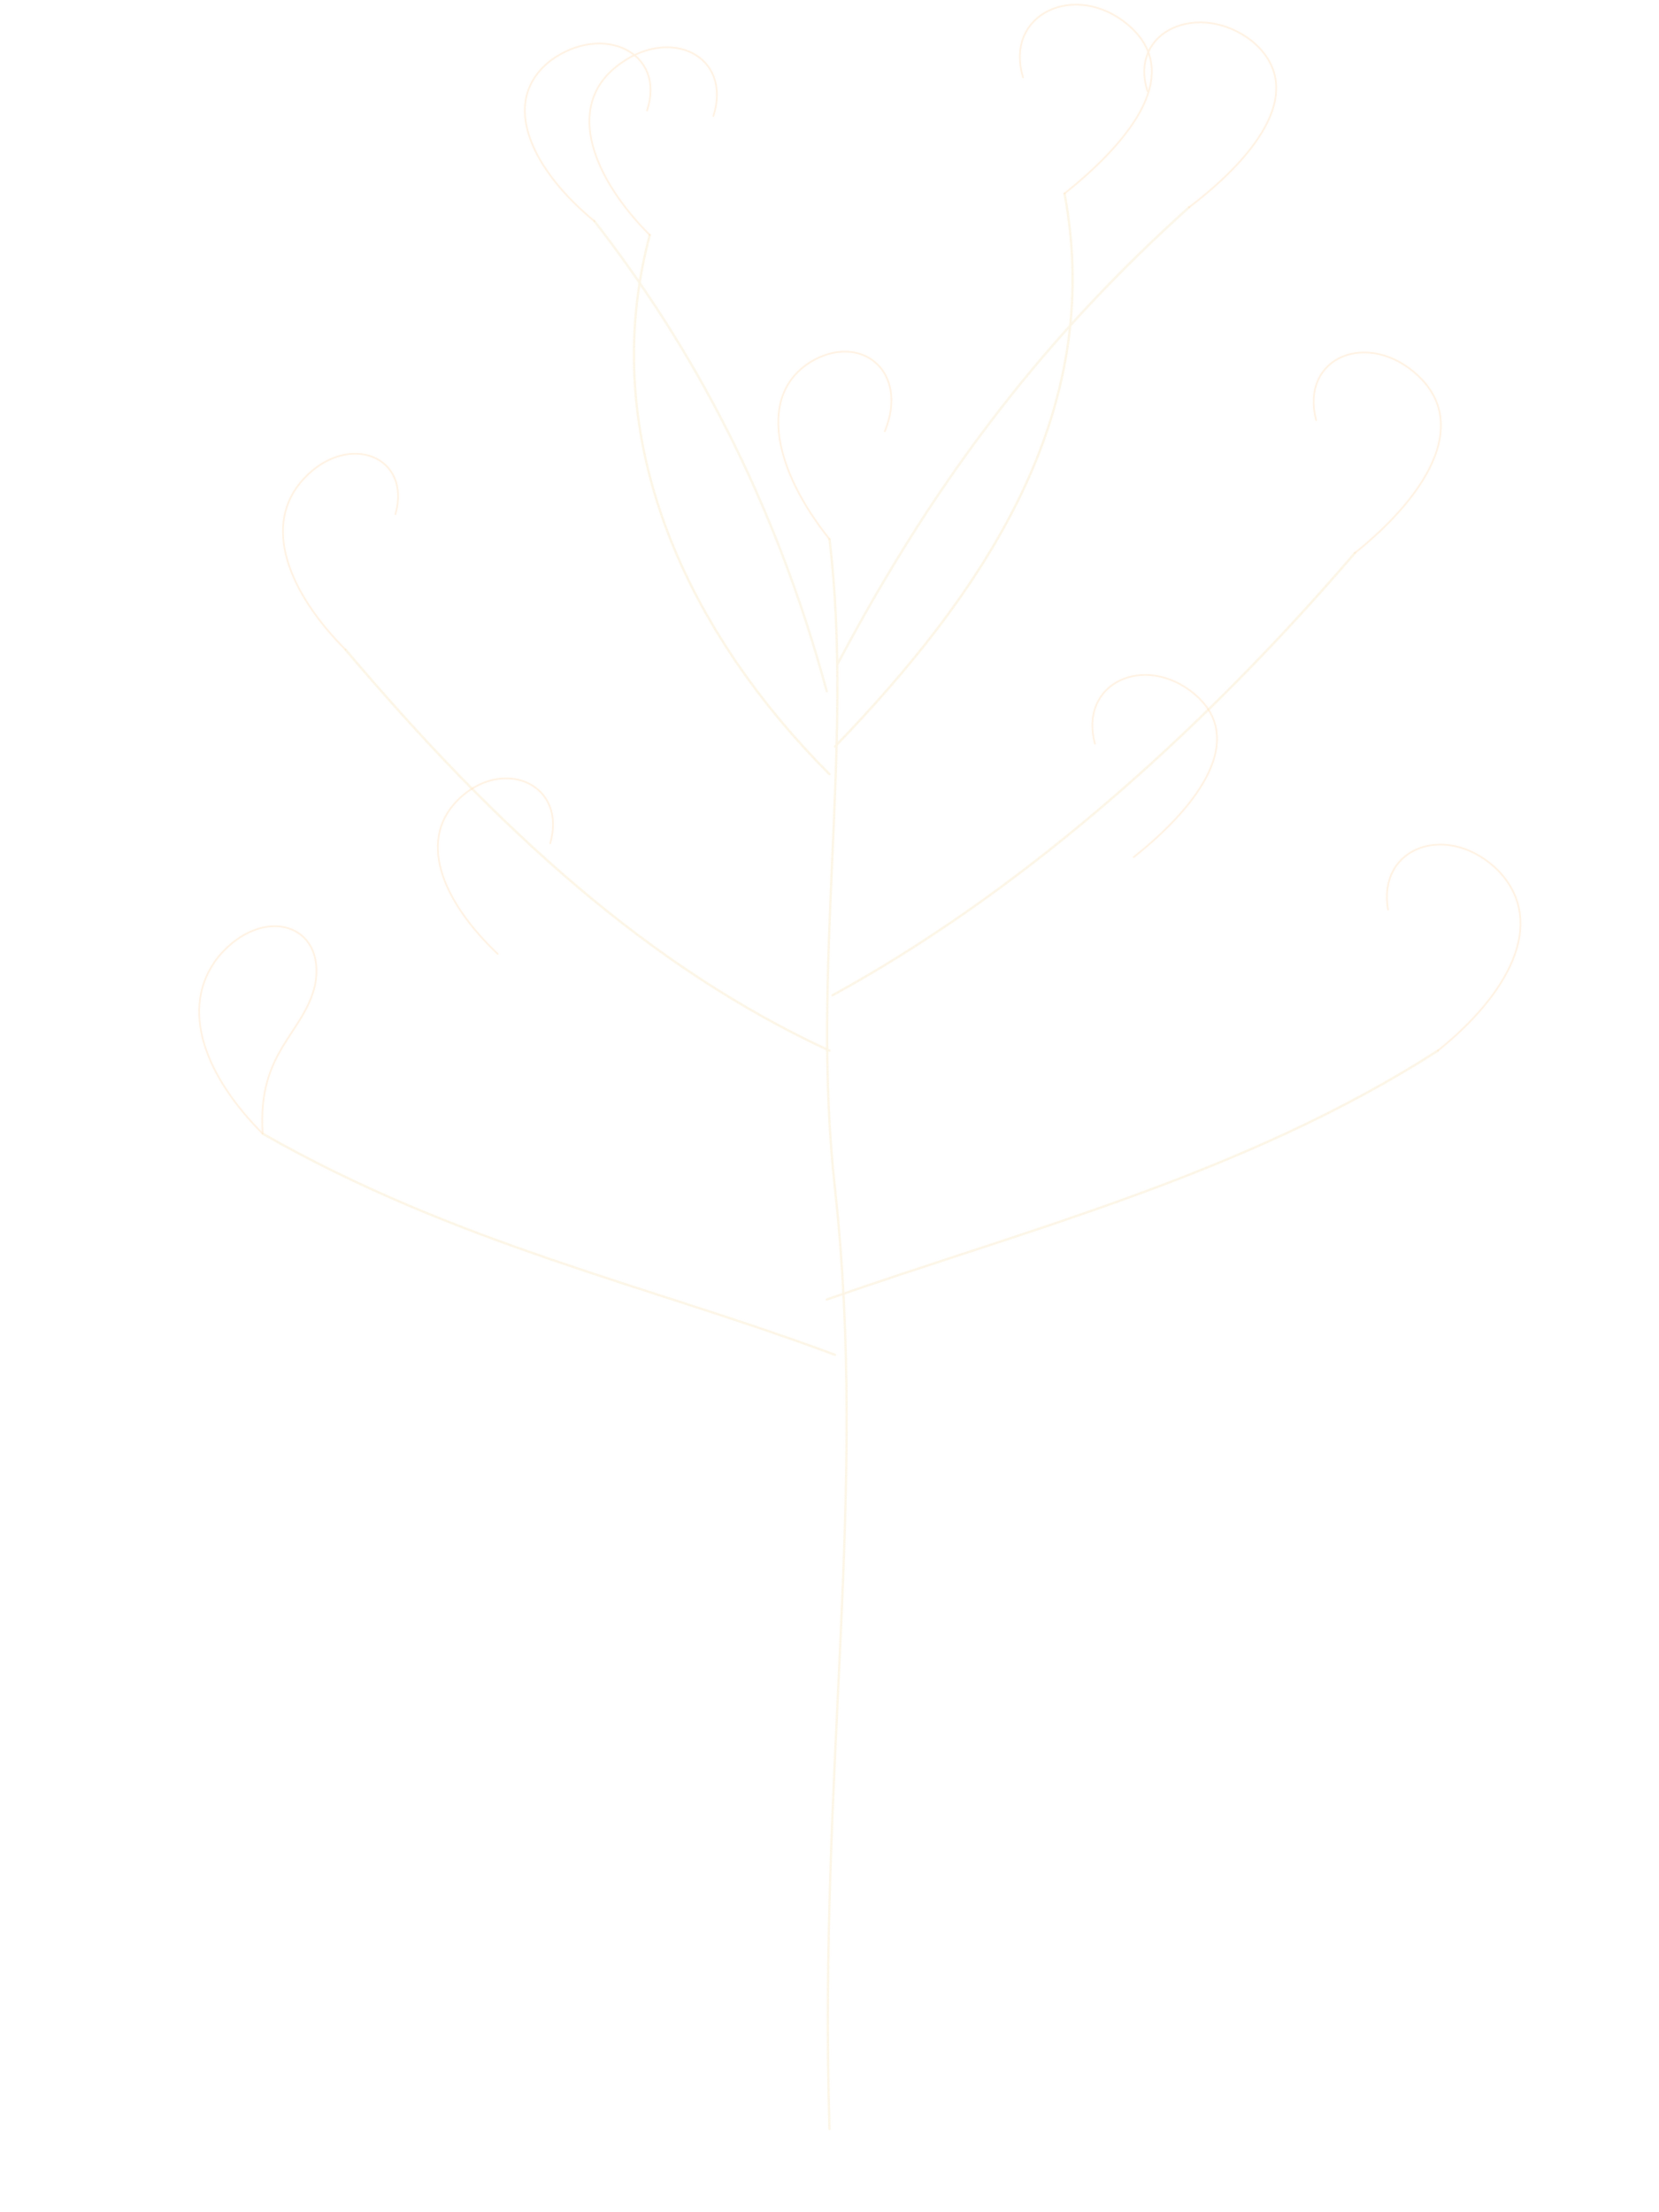
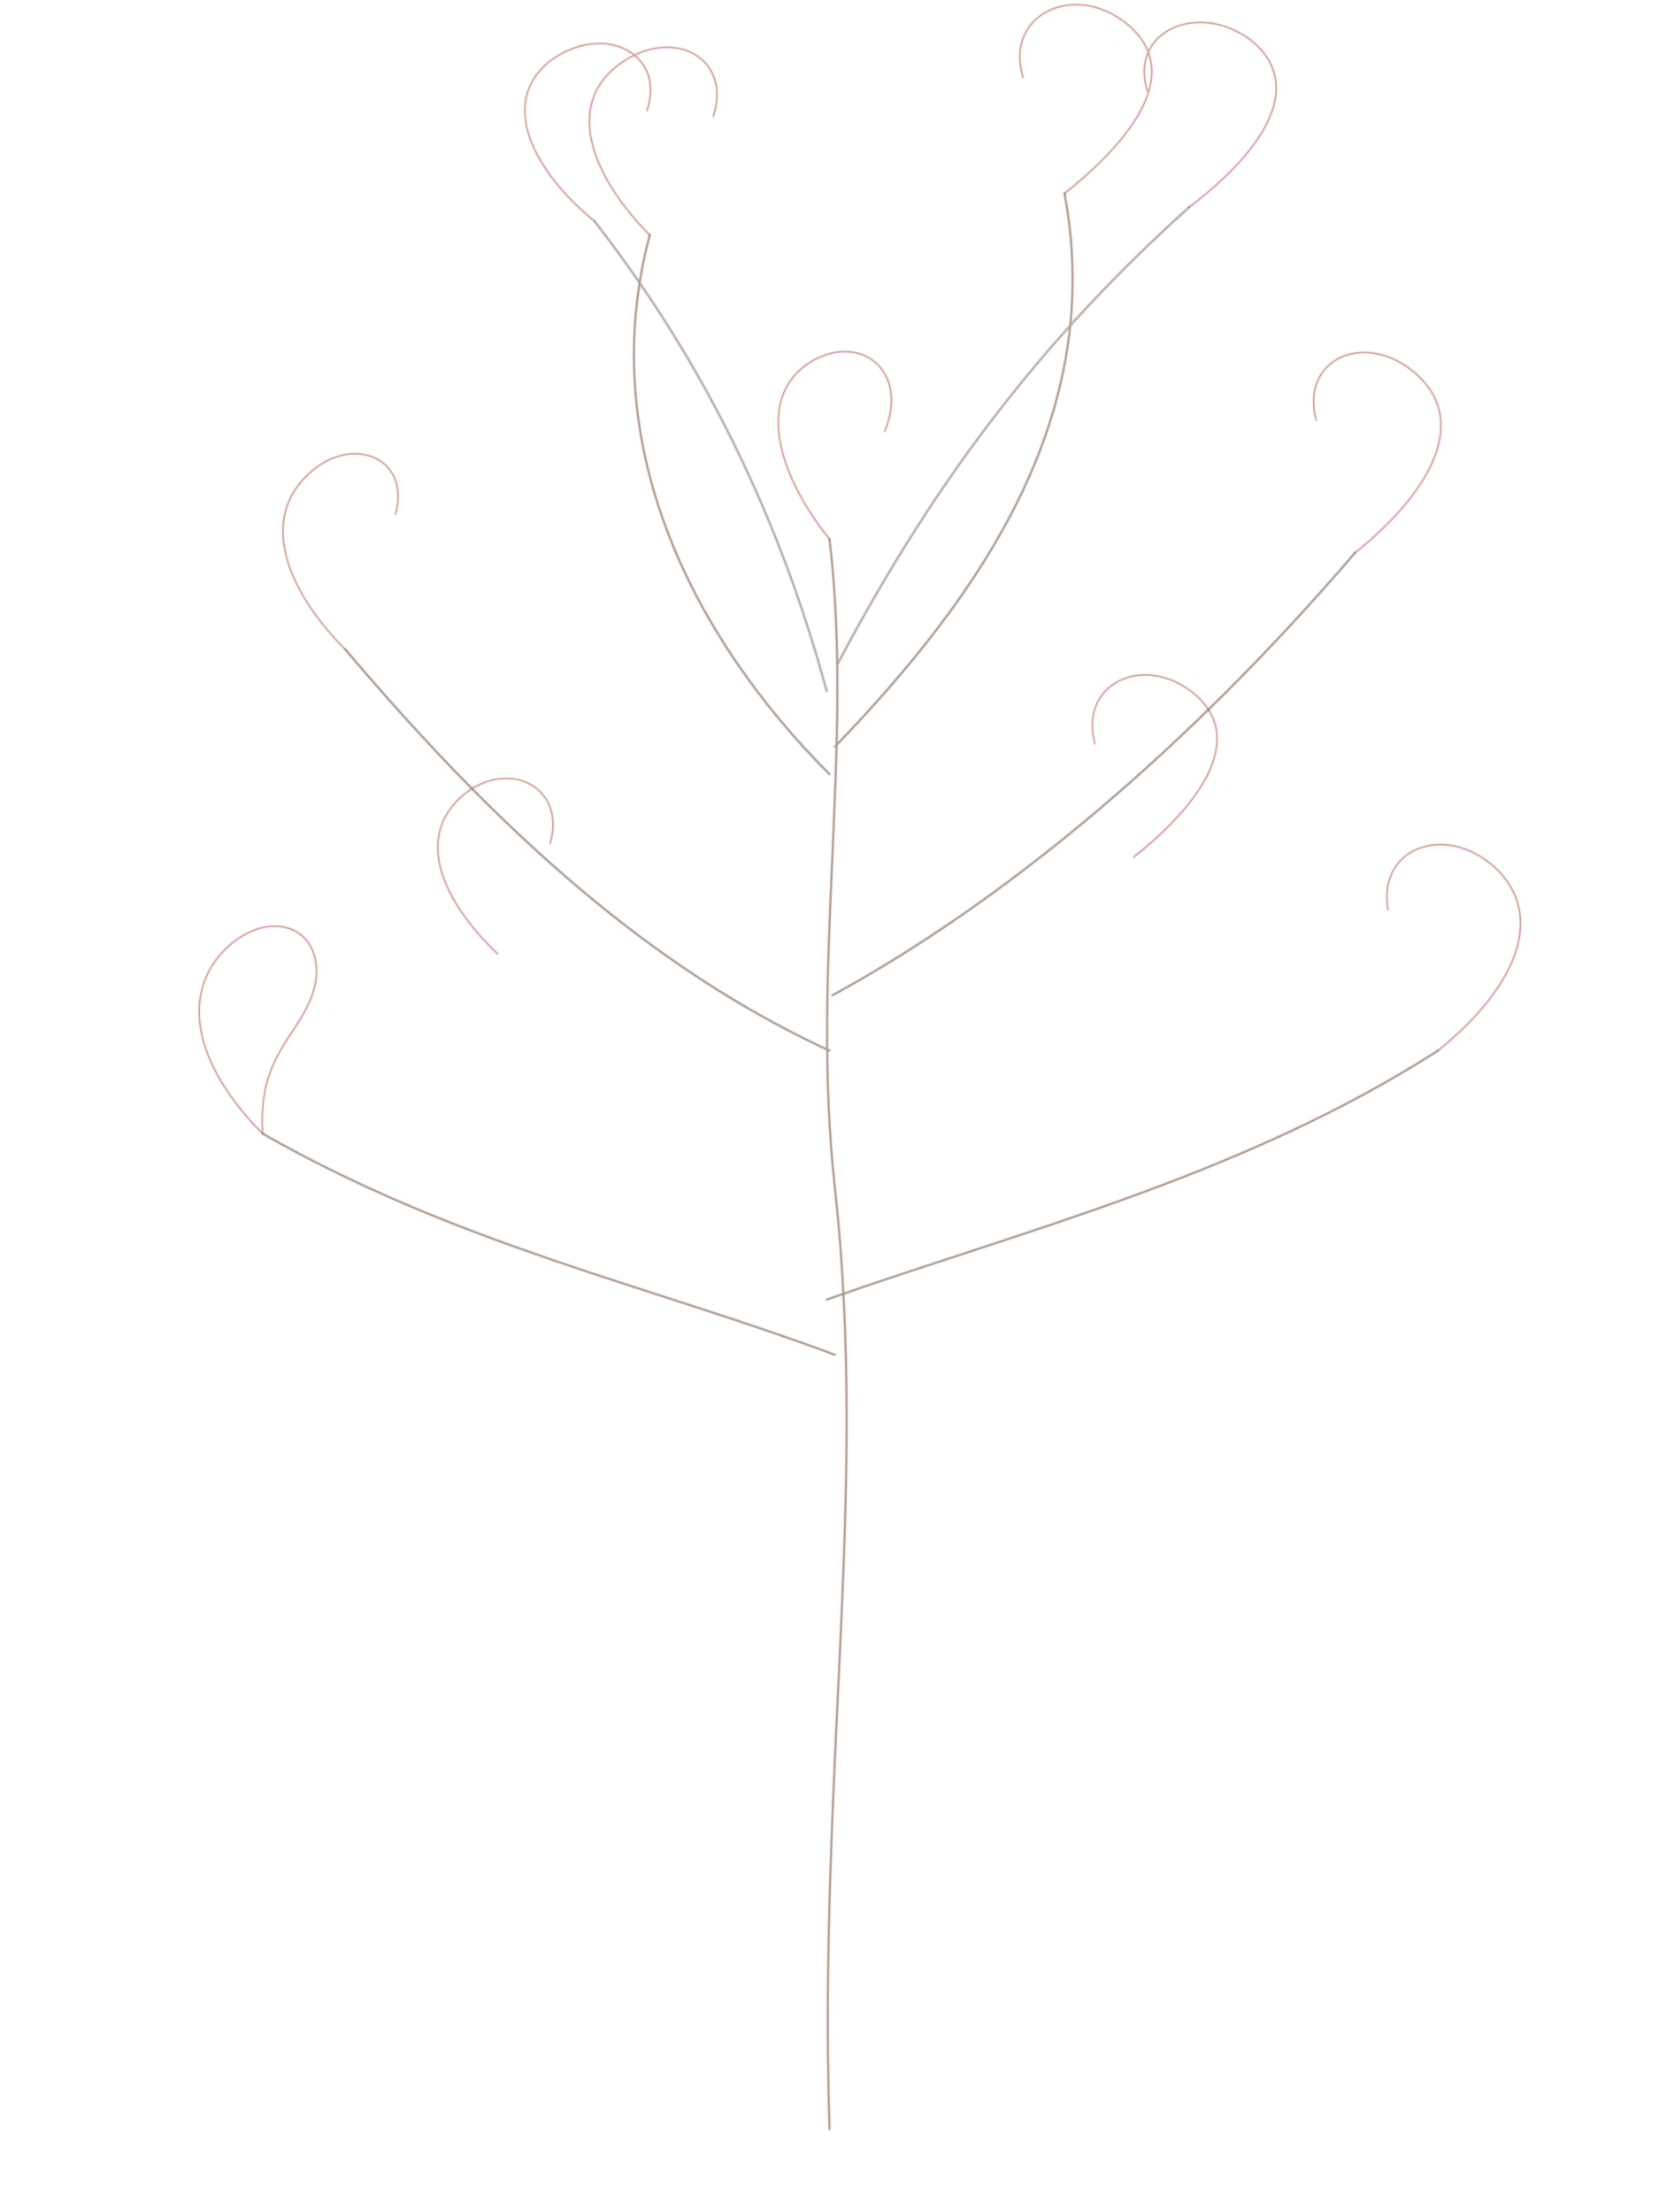
<svg xmlns="http://www.w3.org/2000/svg" viewBox="0 0 1200 1600" fill="none">
  <defs>
    <filter id="trail" x="-30%" y="-30%" width="160%" height="160%">
      <feGaussianBlur stdDeviation="0.8" result="soft" />
      <feMerge>
        <feMergeNode in="soft" />
        <feMergeNode in="SourceGraphic" />
      </feMerge>
    </filter>
  </defs>
  <g filter="url(#trail)" stroke-linecap="round" stroke-linejoin="round">
-     <g stroke="#f6e7c4" stroke-width="1.6" opacity="0.22">
+     <g stroke="#6e5344" stroke-width="1.6" opacity="0.28">
      <path d="M600 1540 C592 1280 628 1080 604 860 C586 700 618 540 600 390" />
      <path d="M604 980 C470 930 330 900 190 820" />
      <path d="M598 940 C740 890 900 850 1040 760" />
      <path d="M600 760 C470 700 360 600 250 470" />
      <path d="M602 720 C730 650 860 540 980 400" />
      <path d="M600 560 C500 460 430 320 470 170" />
      <path d="M604 540 C710 430 800 300 770 140" />
      <path d="M598 500 C560 360 500 250 430 160" />
      <path d="M606 480 C680 340 760 240 860 150" />
    </g>
-     <g stroke="#fff6e4" stroke-width="0.7" opacity="0.34">
+     <g stroke="#8d6b52" stroke-width="0.7" opacity="0.22">
      <path d="M600 1540 C592 1280 628 1080 604 860 C586 700 618 540 600 390" />
      <path d="M604 980 C470 930 330 900 190 820" />
      <path d="M598 940 C740 890 900 850 1040 760" />
      <path d="M600 760 C470 700 360 600 250 470" />
      <path d="M602 720 C730 650 860 540 980 400" />
      <path d="M600 560 C500 460 430 320 470 170" />
      <path d="M604 540 C710 430 800 300 770 140" />
    </g>
-     <g stroke="#ffd7a8" stroke-width="1.15" opacity="0.2">
+     <g stroke="#9a3b32" stroke-width="1.15" opacity="0.28">
      <path d="M190 820 C150 780 128 730 158 692 C190 654 236 668 228 712 C220 748 186 760 190 820" />
      <path d="M250 470 C210 430 188 380 220 346 C252 312 298 330 286 372" />
      <path d="M1040 760 C1090 720 1120 668 1084 630 C1048 594 996 612 1004 658" />
      <path d="M980 400 C1030 360 1064 308 1026 272 C990 238 940 258 952 304" />
      <path d="M470 170 C430 130 408 78 446 48 C484 18 530 40 516 84" />
      <path d="M770 140 C820 100 856 52 816 18 C778 -14 726 10 740 56" />
      <path d="M430 160 C386 124 360 74 398 44 C436 16 482 38 468 80" />
      <path d="M860 150 C910 112 946 64 906 30 C868 0 816 22 830 66" />
      <path d="M600 390 C560 340 548 286 586 262 C622 240 658 268 640 312" />
      <path d="M360 690 C320 652 300 606 334 576 C366 548 410 568 398 610" />
      <path d="M820 620 C868 582 902 534 864 502 C828 472 780 494 792 538" />
    </g>
  </g>
</svg>
